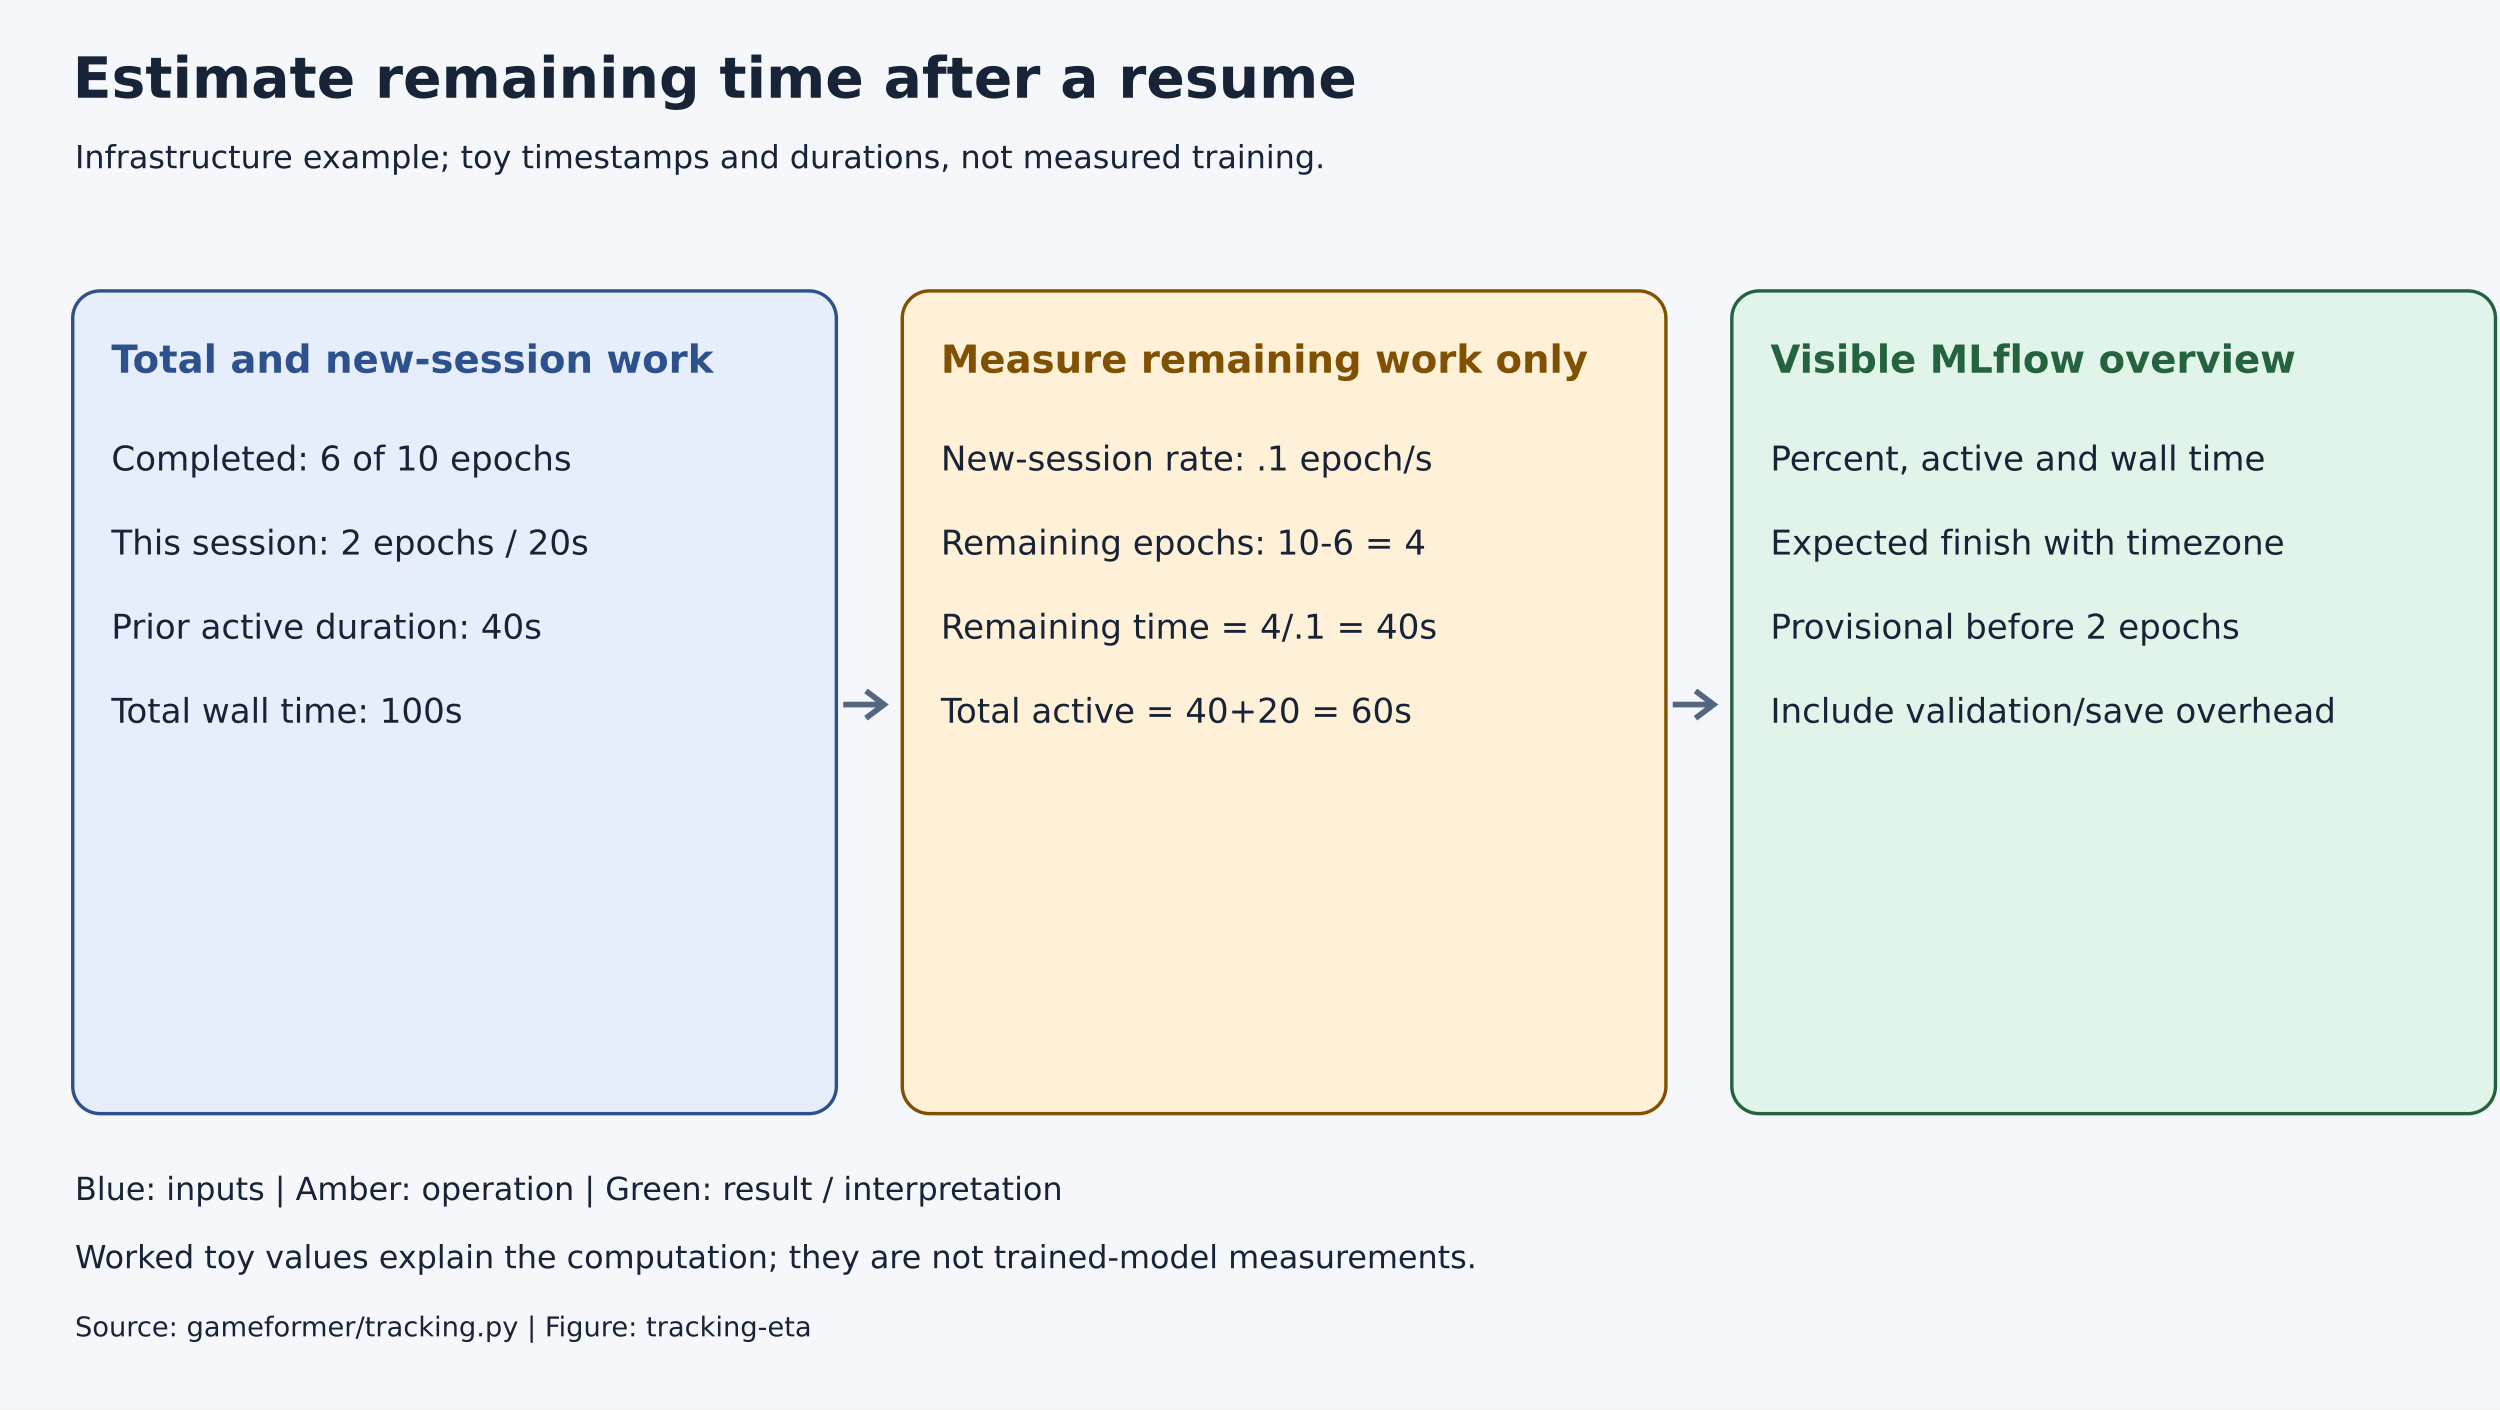
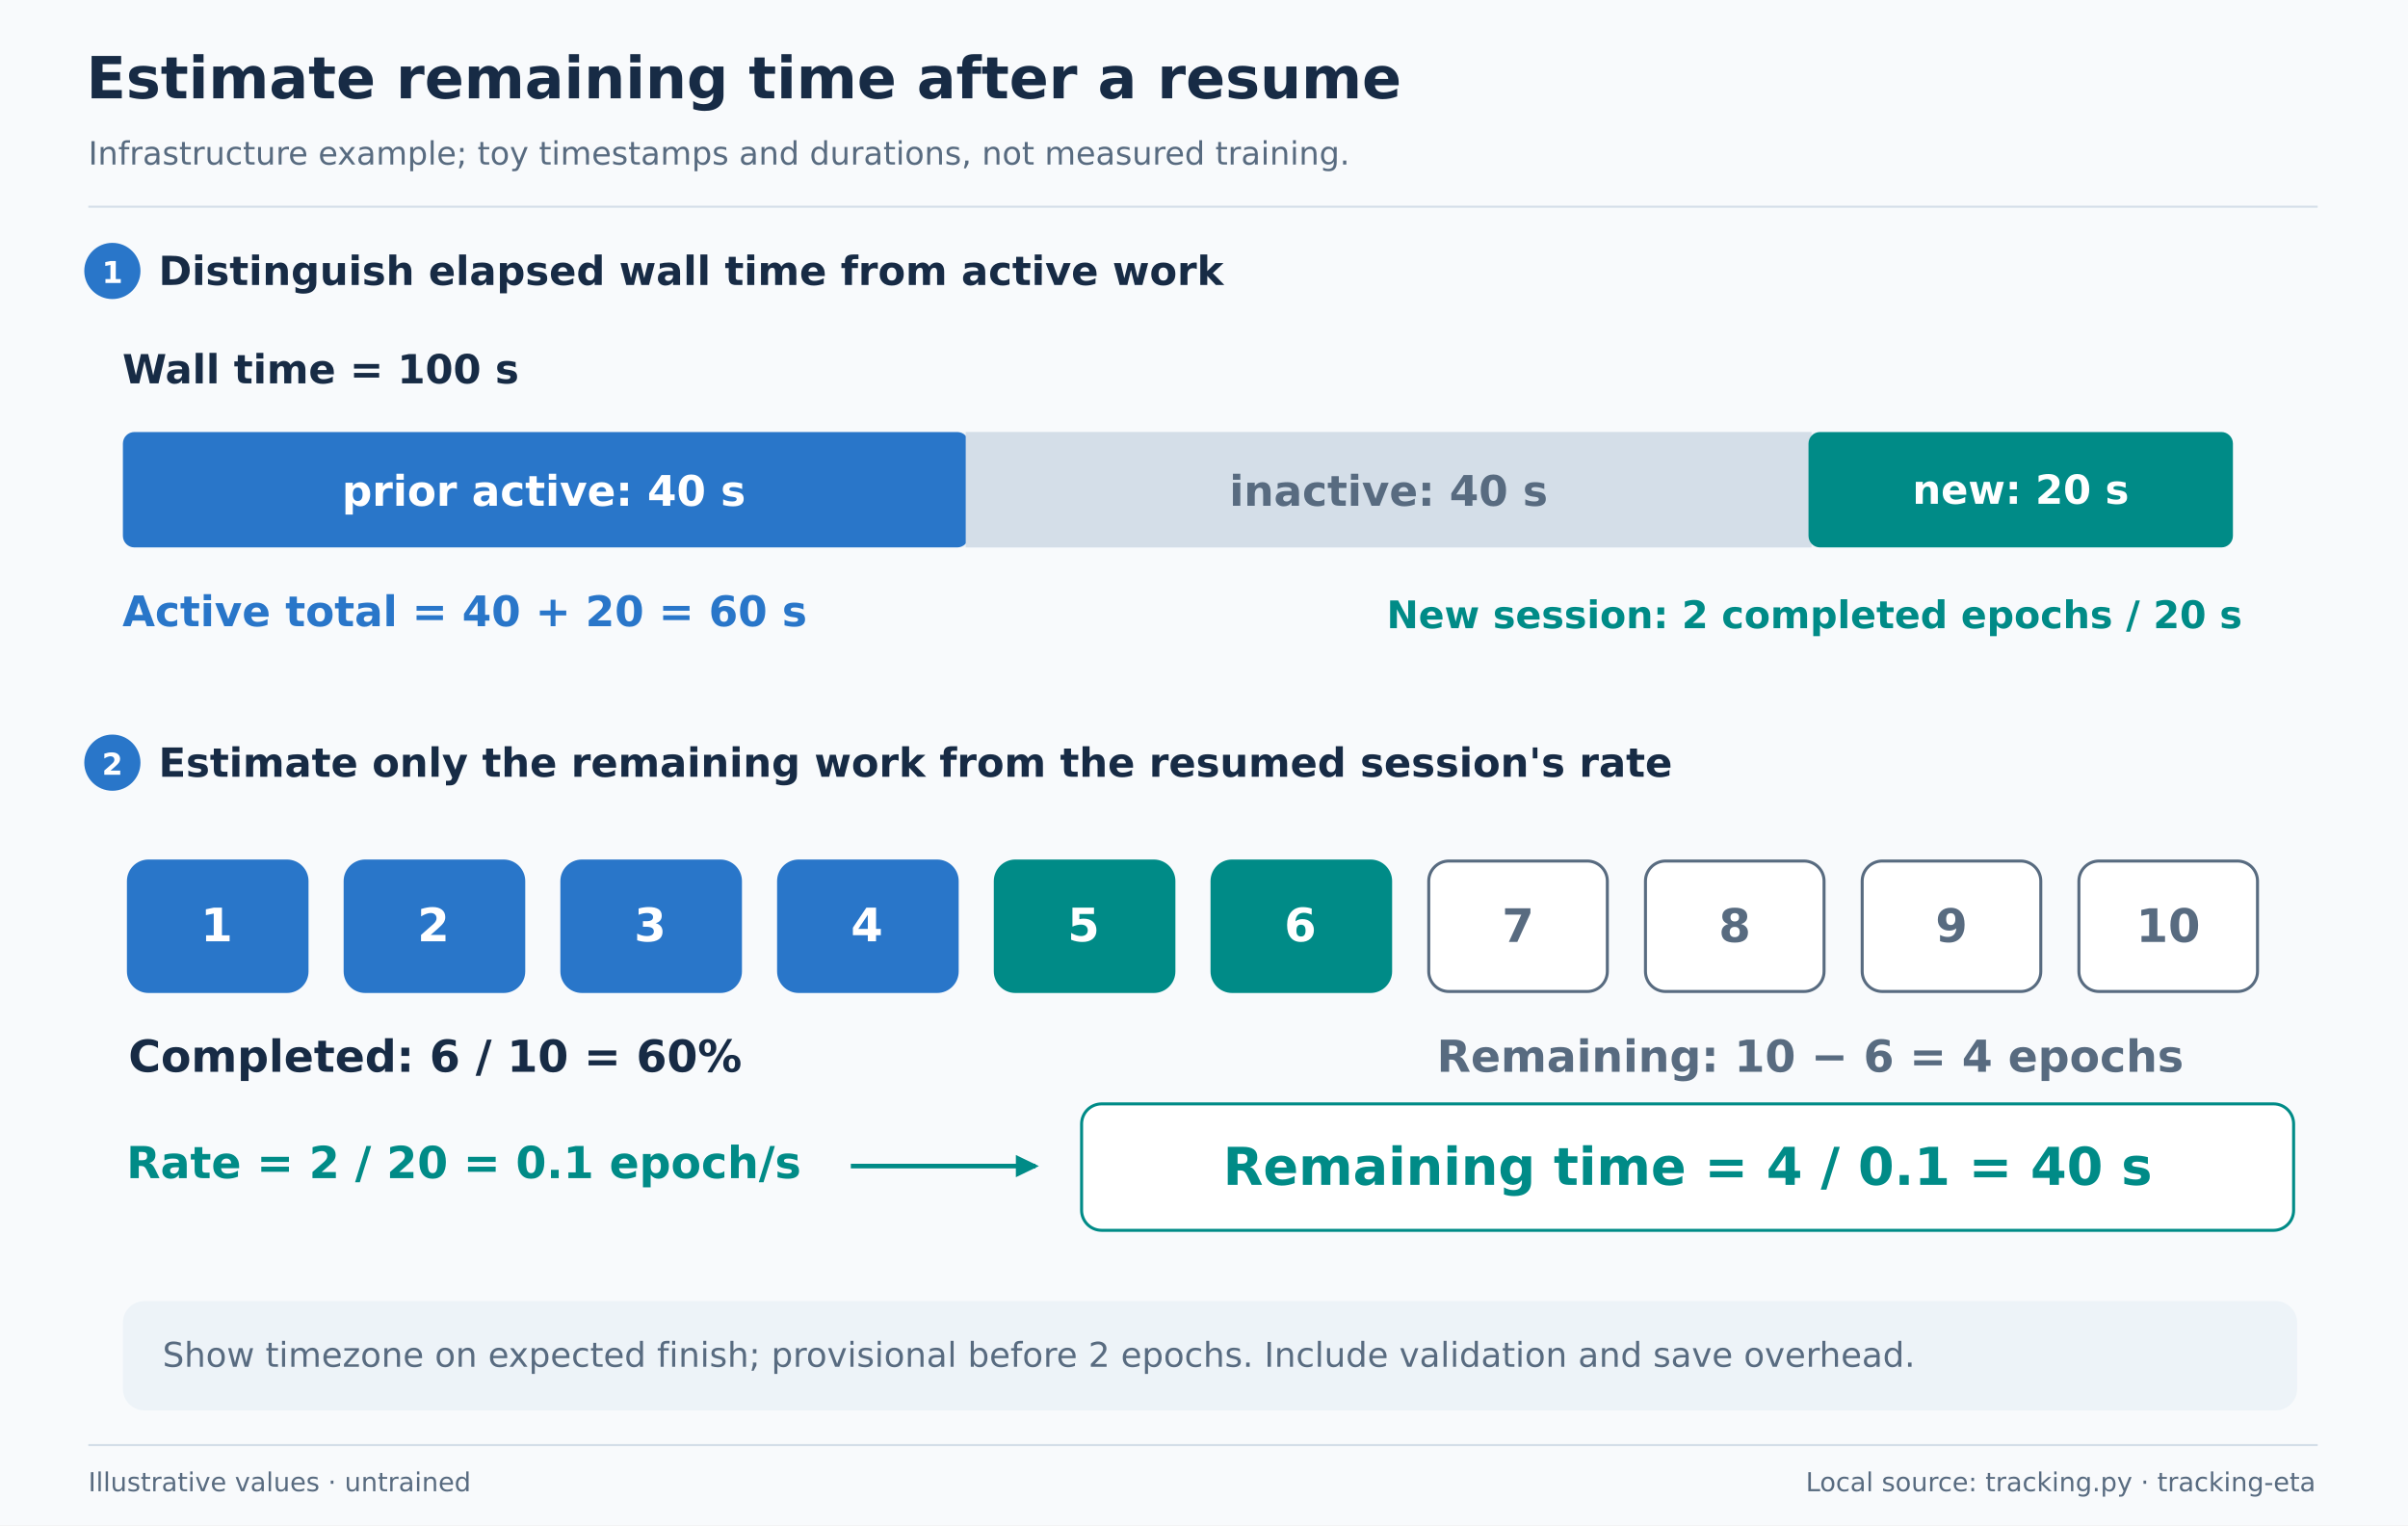
- <svg xmlns="http://www.w3.org/2000/svg" width="1100" height="620" viewBox="0 0 1100 620">
-   <rect width="1100" height="620" fill="#f5f7fb" />
-   <g font-family="DejaVu Sans" fill="#172336">
-     <text x="32" y="43" font-size="25" font-weight="bold" fill="#172336">Estimate remaining time after a resume</text>
-     <text x="33" y="74" font-size="14" font-weight="normal" fill="#172336">Infrastructure example; toy timestamps and durations, not measured training.</text>
-     <rect x="32" y="128" width="336" height="362" rx="12" fill="#e7eefb" stroke="#2c518c" stroke-width="1.5" />
-     <text x="49" y="164" font-size="17" font-weight="bold" fill="#2c518c">Total and new-session work</text>
-     <text x="49" y="207" font-size="15" font-weight="normal" fill="#172336">Completed: 6 of 10 epochs</text>
-     <text x="49" y="244" font-size="15" font-weight="normal" fill="#172336">This session: 2 epochs / 20s</text>
-     <text x="49" y="281" font-size="15" font-weight="normal" fill="#172336">Prior active duration: 40s</text>
-     <text x="49" y="318" font-size="15" font-weight="normal" fill="#172336">Total wall time: 100s</text>
-     <rect x="397" y="128" width="336" height="362" rx="12" fill="#fff0d8" stroke="#805100" stroke-width="1.5" />
-     <text x="414" y="164" font-size="17" font-weight="bold" fill="#805100">Measure remaining work only</text>
-     <text x="414" y="207" font-size="15" font-weight="normal" fill="#172336">New-session rate: .1 epoch/s</text>
-     <text x="414" y="244" font-size="15" font-weight="normal" fill="#172336">Remaining epochs: 10-6 = 4</text>
-     <text x="414" y="281" font-size="15" font-weight="normal" fill="#172336">Remaining time = 4/.1 = 40s</text>
-     <text x="414" y="318" font-size="15" font-weight="normal" fill="#172336">Total active = 40+20 = 60s</text>
-     <rect x="762" y="128" width="336" height="362" rx="12" fill="#e1f4e9" stroke="#24633e" stroke-width="1.5" />
-     <text x="779" y="164" font-size="17" font-weight="bold" fill="#24633e">Visible MLflow overview</text>
-     <text x="779" y="207" font-size="15" font-weight="normal" fill="#172336">Percent, active and wall time</text>
-     <text x="779" y="244" font-size="15" font-weight="normal" fill="#172336">Expected finish with timezone</text>
-     <text x="779" y="281" font-size="15" font-weight="normal" fill="#172336">Provisional before 2 epochs</text>
-     <text x="779" y="318" font-size="15" font-weight="normal" fill="#172336">Include validation/save overhead</text>
-     <path d="M371 310 H388 M381 304 L389 310 L381 316" stroke="#536783" stroke-width="2.5" fill="none" />
-     <path d="M736 310 H753 M746 304 L754 310 L746 316" stroke="#536783" stroke-width="2.5" fill="none" />
-     <text x="33" y="528" font-size="14" font-weight="normal" fill="#172336">Blue: inputs   |   Amber: operation   |   Green: result / interpretation</text>
-     <text x="33" y="558" font-size="14" font-weight="normal" fill="#172336">Worked toy values explain the computation; they are not trained-model measurements.</text>
-     <text x="33" y="588" font-size="12" font-weight="normal" fill="#172336">Source: gameformer/tracking.py  |  Figure: tracking-eta</text>
+ <svg xmlns="http://www.w3.org/2000/svg" width="1200" height="760" viewBox="0 0 1200 760">
+   <rect width="1200" height="760" fill="#f8fafc" />
+   <g font-family="DejaVu Sans">
+     <text x="43" y="49" font-size="29" font-weight="bold" text-anchor="start" fill="#172b45">Estimate remaining time after a resume</text>
+     <text x="44" y="82" font-size="16" font-weight="normal" text-anchor="start" fill="#586b80">Infrastructure example; toy timestamps and durations, not measured training.</text>
+     <polyline points="44,103 1155,103" fill="none" stroke="#d4dee8" stroke-width="1" stroke-linejoin="round" />
+     <ellipse cx="56" cy="135" rx="13" ry="13" fill="#2976c9" stroke="#2976c9" stroke-width="2" />
+     <text x="56" y="141" font-size="15" font-weight="bold" text-anchor="middle" fill="#ffffff">1</text>
+     <text x="79" y="142" font-size="20" font-weight="bold" text-anchor="start" fill="#172b45">Distinguish elapsed wall time from active work</text>
+     <text x="61" y="191" font-size="20" font-weight="bold" text-anchor="start" fill="#172b45">Wall time = 100 s</text>
+     <rect x="62" y="216" width="1050" height="56" rx="5" fill="#edf3f8" stroke="#edf3f8" stroke-width="1.5" />
+     <rect x="62" y="216" width="420" height="56" rx="5" fill="#2976c9" stroke="#2976c9" stroke-width="1.5" />
+     <rect x="482" y="216" width="420" height="56" rx="0" fill="#d4dee8" stroke="#d4dee8" stroke-width="1.5" />
+     <rect x="902" y="216" width="210" height="56" rx="5" fill="#008b87" stroke="#008b87" stroke-width="1.5" />
+     <text x="271" y="252" font-size="21" font-weight="bold" text-anchor="middle" fill="#ffffff">prior active: 40 s</text>
+     <text x="692" y="252" font-size="21" font-weight="bold" text-anchor="middle" fill="#586b80">inactive: 40 s</text>
+     <text x="1007" y="251" font-size="20" font-weight="bold" text-anchor="middle" fill="#ffffff">new: 20 s</text>
+     <text x="61" y="312" font-size="21" font-weight="bold" text-anchor="start" fill="#2976c9">Active total = 40 + 20 = 60 s</text>
+     <text x="691" y="313" font-size="19" font-weight="bold" text-anchor="start" fill="#008b87">New session: 2 completed epochs / 20 s</text>
+     <ellipse cx="56" cy="380" rx="13" ry="13" fill="#2976c9" stroke="#2976c9" stroke-width="2" />
+     <text x="56" y="386" font-size="15" font-weight="bold" text-anchor="middle" fill="#ffffff">2</text>
+     <text x="79" y="387" font-size="20" font-weight="bold" text-anchor="start" fill="#172b45">Estimate only the remaining work from the resumed session's rate</text>
+     <rect x="64" y="429" width="89" height="65" rx="10" fill="#2976c9" stroke="#2976c9" stroke-width="1.5" />
+     <text x="108.5" y="469.32" font-size="23" font-weight="bold" text-anchor="middle" fill="#2976c9">1</text>
+     <text x="108" y="469" font-size="23" font-weight="bold" text-anchor="middle" fill="#ffffff">1</text>
+     <rect x="172" y="429" width="89" height="65" rx="10" fill="#2976c9" stroke="#2976c9" stroke-width="1.5" />
+     <text x="216.5" y="469.32" font-size="23" font-weight="bold" text-anchor="middle" fill="#2976c9">2</text>
+     <text x="216" y="469" font-size="23" font-weight="bold" text-anchor="middle" fill="#ffffff">2</text>
+     <rect x="280" y="429" width="89" height="65" rx="10" fill="#2976c9" stroke="#2976c9" stroke-width="1.5" />
+     <text x="324.5" y="469.32" font-size="23" font-weight="bold" text-anchor="middle" fill="#2976c9">3</text>
+     <text x="324" y="469" font-size="23" font-weight="bold" text-anchor="middle" fill="#ffffff">3</text>
+     <rect x="388" y="429" width="89" height="65" rx="10" fill="#2976c9" stroke="#2976c9" stroke-width="1.5" />
+     <text x="432.5" y="469.32" font-size="23" font-weight="bold" text-anchor="middle" fill="#2976c9">4</text>
+     <text x="432" y="469" font-size="23" font-weight="bold" text-anchor="middle" fill="#ffffff">4</text>
+     <rect x="496" y="429" width="89" height="65" rx="10" fill="#008b87" stroke="#008b87" stroke-width="1.5" />
+     <text x="540.5" y="469.32" font-size="23" font-weight="bold" text-anchor="middle" fill="#008b87">5</text>
+     <text x="540" y="469" font-size="23" font-weight="bold" text-anchor="middle" fill="#ffffff">5</text>
+     <rect x="604" y="429" width="89" height="65" rx="10" fill="#008b87" stroke="#008b87" stroke-width="1.5" />
+     <text x="648.5" y="469.32" font-size="23" font-weight="bold" text-anchor="middle" fill="#008b87">6</text>
+     <text x="648" y="469" font-size="23" font-weight="bold" text-anchor="middle" fill="#ffffff">6</text>
+     <rect x="712" y="429" width="89" height="65" rx="10" fill="#ffffff" stroke="#586b80" stroke-width="1.5" />
+     <text x="756.5" y="469.32" font-size="23" font-weight="bold" text-anchor="middle" fill="#586b80">7</text>
+     <rect x="820" y="429" width="89" height="65" rx="10" fill="#ffffff" stroke="#586b80" stroke-width="1.5" />
+     <text x="864.5" y="469.32" font-size="23" font-weight="bold" text-anchor="middle" fill="#586b80">8</text>
+     <rect x="928" y="429" width="89" height="65" rx="10" fill="#ffffff" stroke="#586b80" stroke-width="1.5" />
+     <text x="972.5" y="469.32" font-size="23" font-weight="bold" text-anchor="middle" fill="#586b80">9</text>
+     <rect x="1036" y="429" width="89" height="65" rx="10" fill="#ffffff" stroke="#586b80" stroke-width="1.5" />
+     <text x="1080.5" y="469.32" font-size="23" font-weight="bold" text-anchor="middle" fill="#586b80">10</text>
+     <text x="64" y="534" font-size="22" font-weight="bold" text-anchor="start" fill="#172b45">Completed: 6 / 10 = 60%</text>
+     <text x="716" y="534" font-size="22" font-weight="bold" text-anchor="start" fill="#586b80">Remaining: 10 − 6 = 4 epochs</text>
+     <polyline points="424,581 516,581" fill="none" stroke="#008b87" stroke-width="2.3" stroke-linejoin="round" />
+     <polygon points="516,581 506.996,585.35 506.996,576.65" fill="#008b87" stroke="#008b87" stroke-width="1.5" />
+     <text x="63" y="587" font-size="22" font-weight="bold" text-anchor="start" fill="#008b87">Rate = 2 / 20 = 0.1 epoch/s</text>
+     <rect x="539" y="550" width="604" height="63" rx="10" fill="#ffffff" stroke="#008b87" stroke-width="1.5" />
+     <text x="841" y="590.34" font-size="26" font-weight="bold" text-anchor="middle" fill="#008b87">Remaining time = 4 / 0.1 = 40 s</text>
+     <rect x="62" y="649" width="1082" height="53" rx="10" fill="#edf3f8" stroke="#edf3f8" stroke-width="1.5" />
+     <text x="81" y="681" font-size="17" font-weight="normal" text-anchor="start" fill="#586b80">Show timezone on expected finish; provisional before 2 epochs. Include validation and save overhead.</text>
+     <polyline points="44,720 1155,720" fill="none" stroke="#d4dee8" stroke-width="1" stroke-linejoin="round" />
+     <text x="44" y="743" font-size="13" font-weight="normal" text-anchor="start" fill="#586b80">Illustrative values · untrained</text>
+     <text x="1154" y="743" font-size="13" font-weight="normal" text-anchor="end" fill="#586b80">Local source: tracking.py   ·   tracking-eta</text>
  </g>
</svg>
